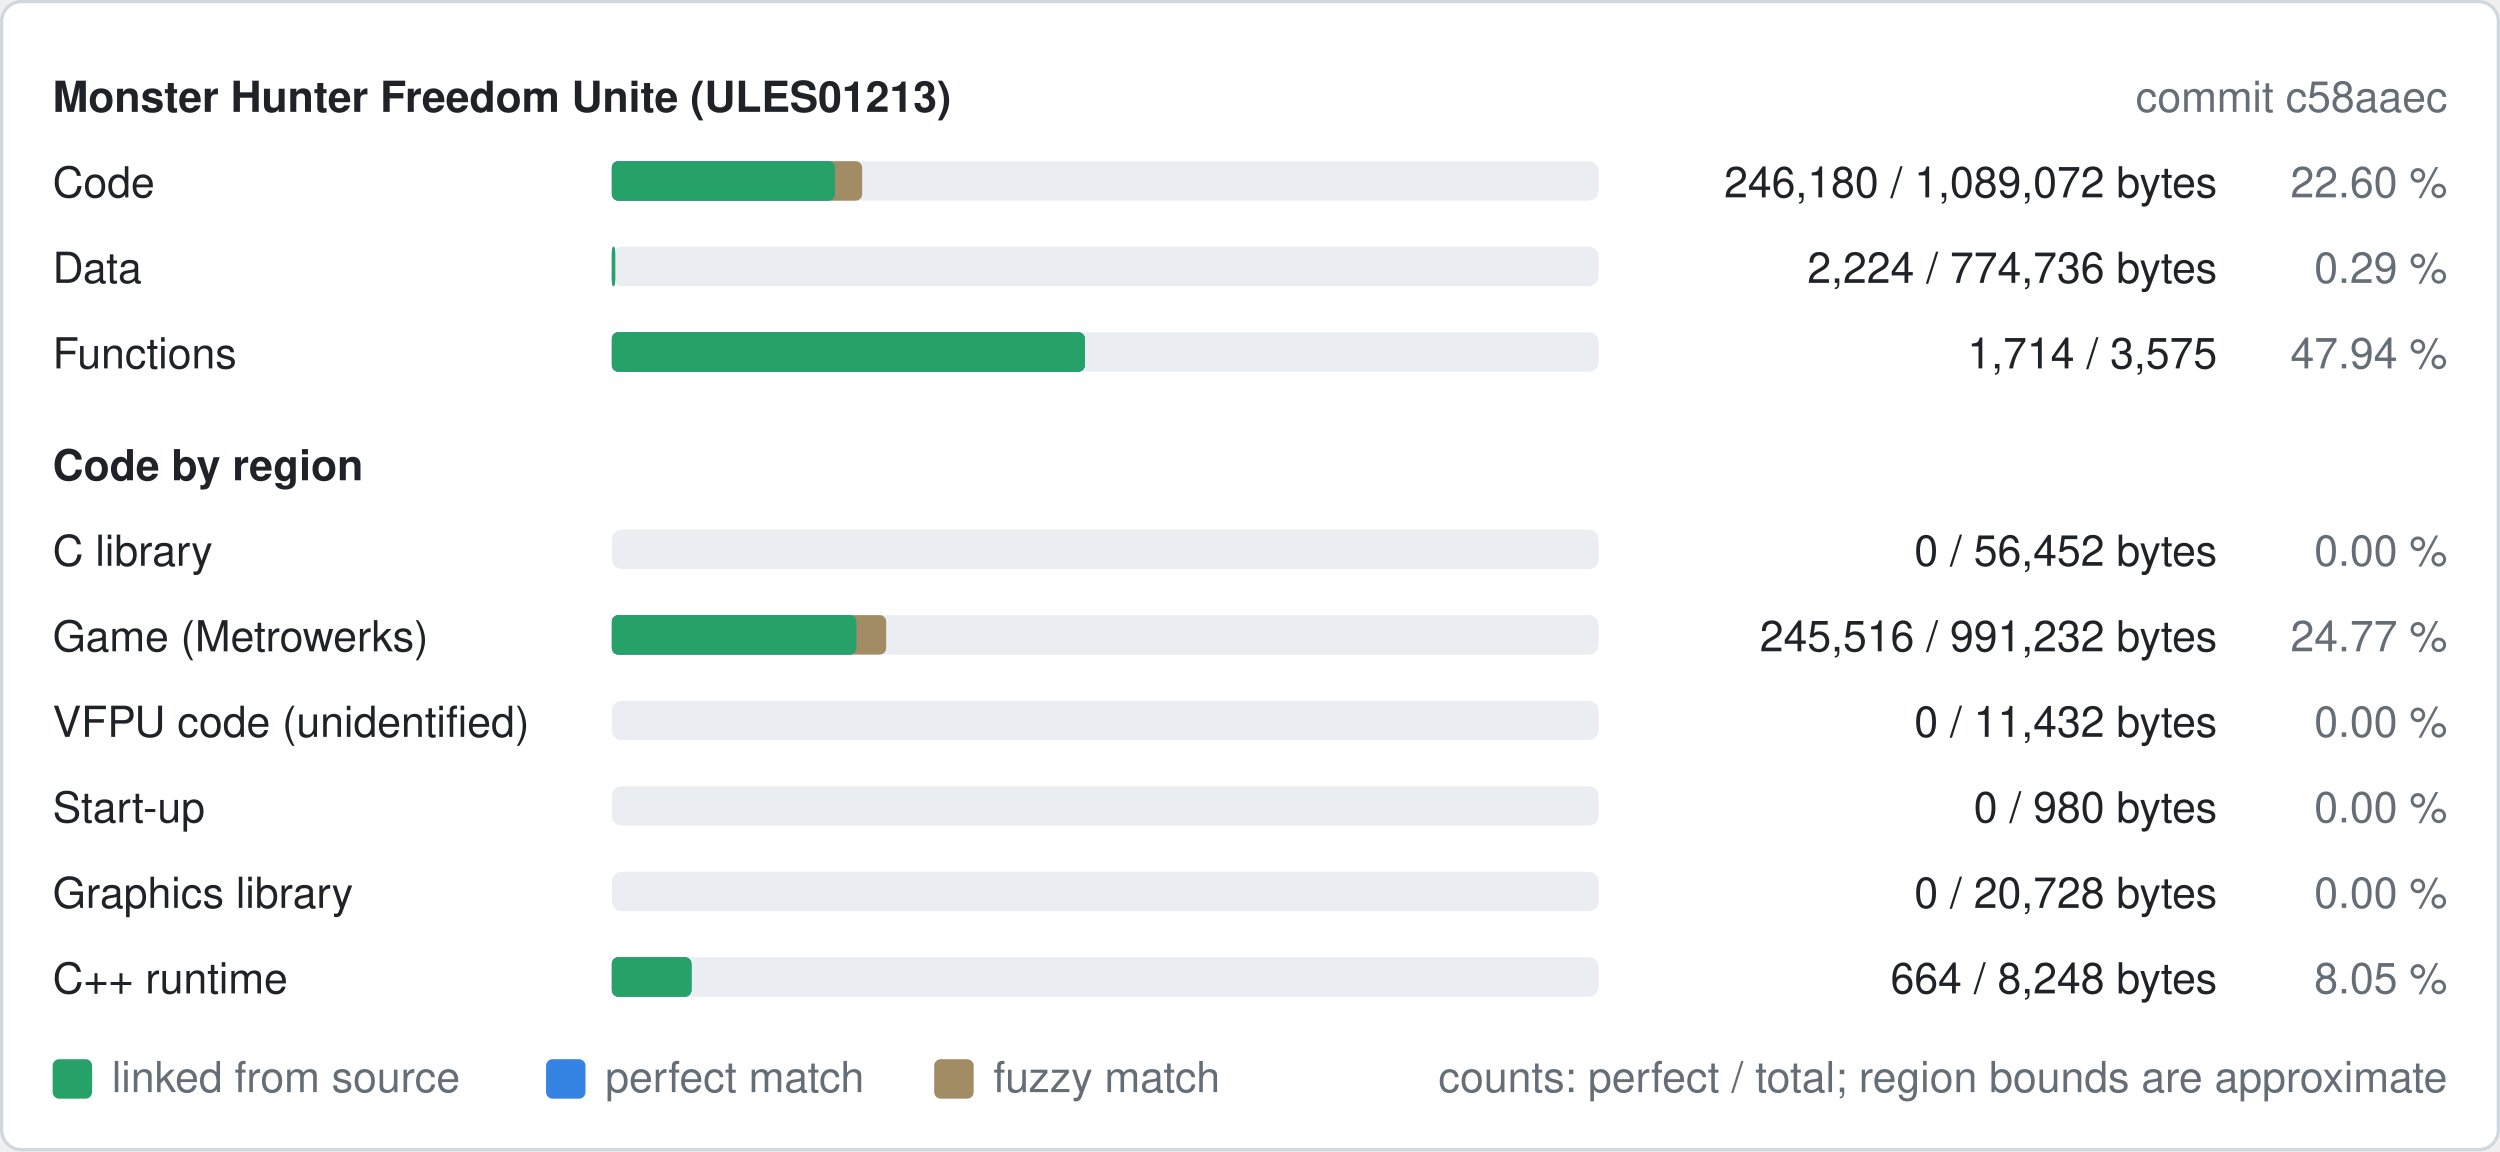
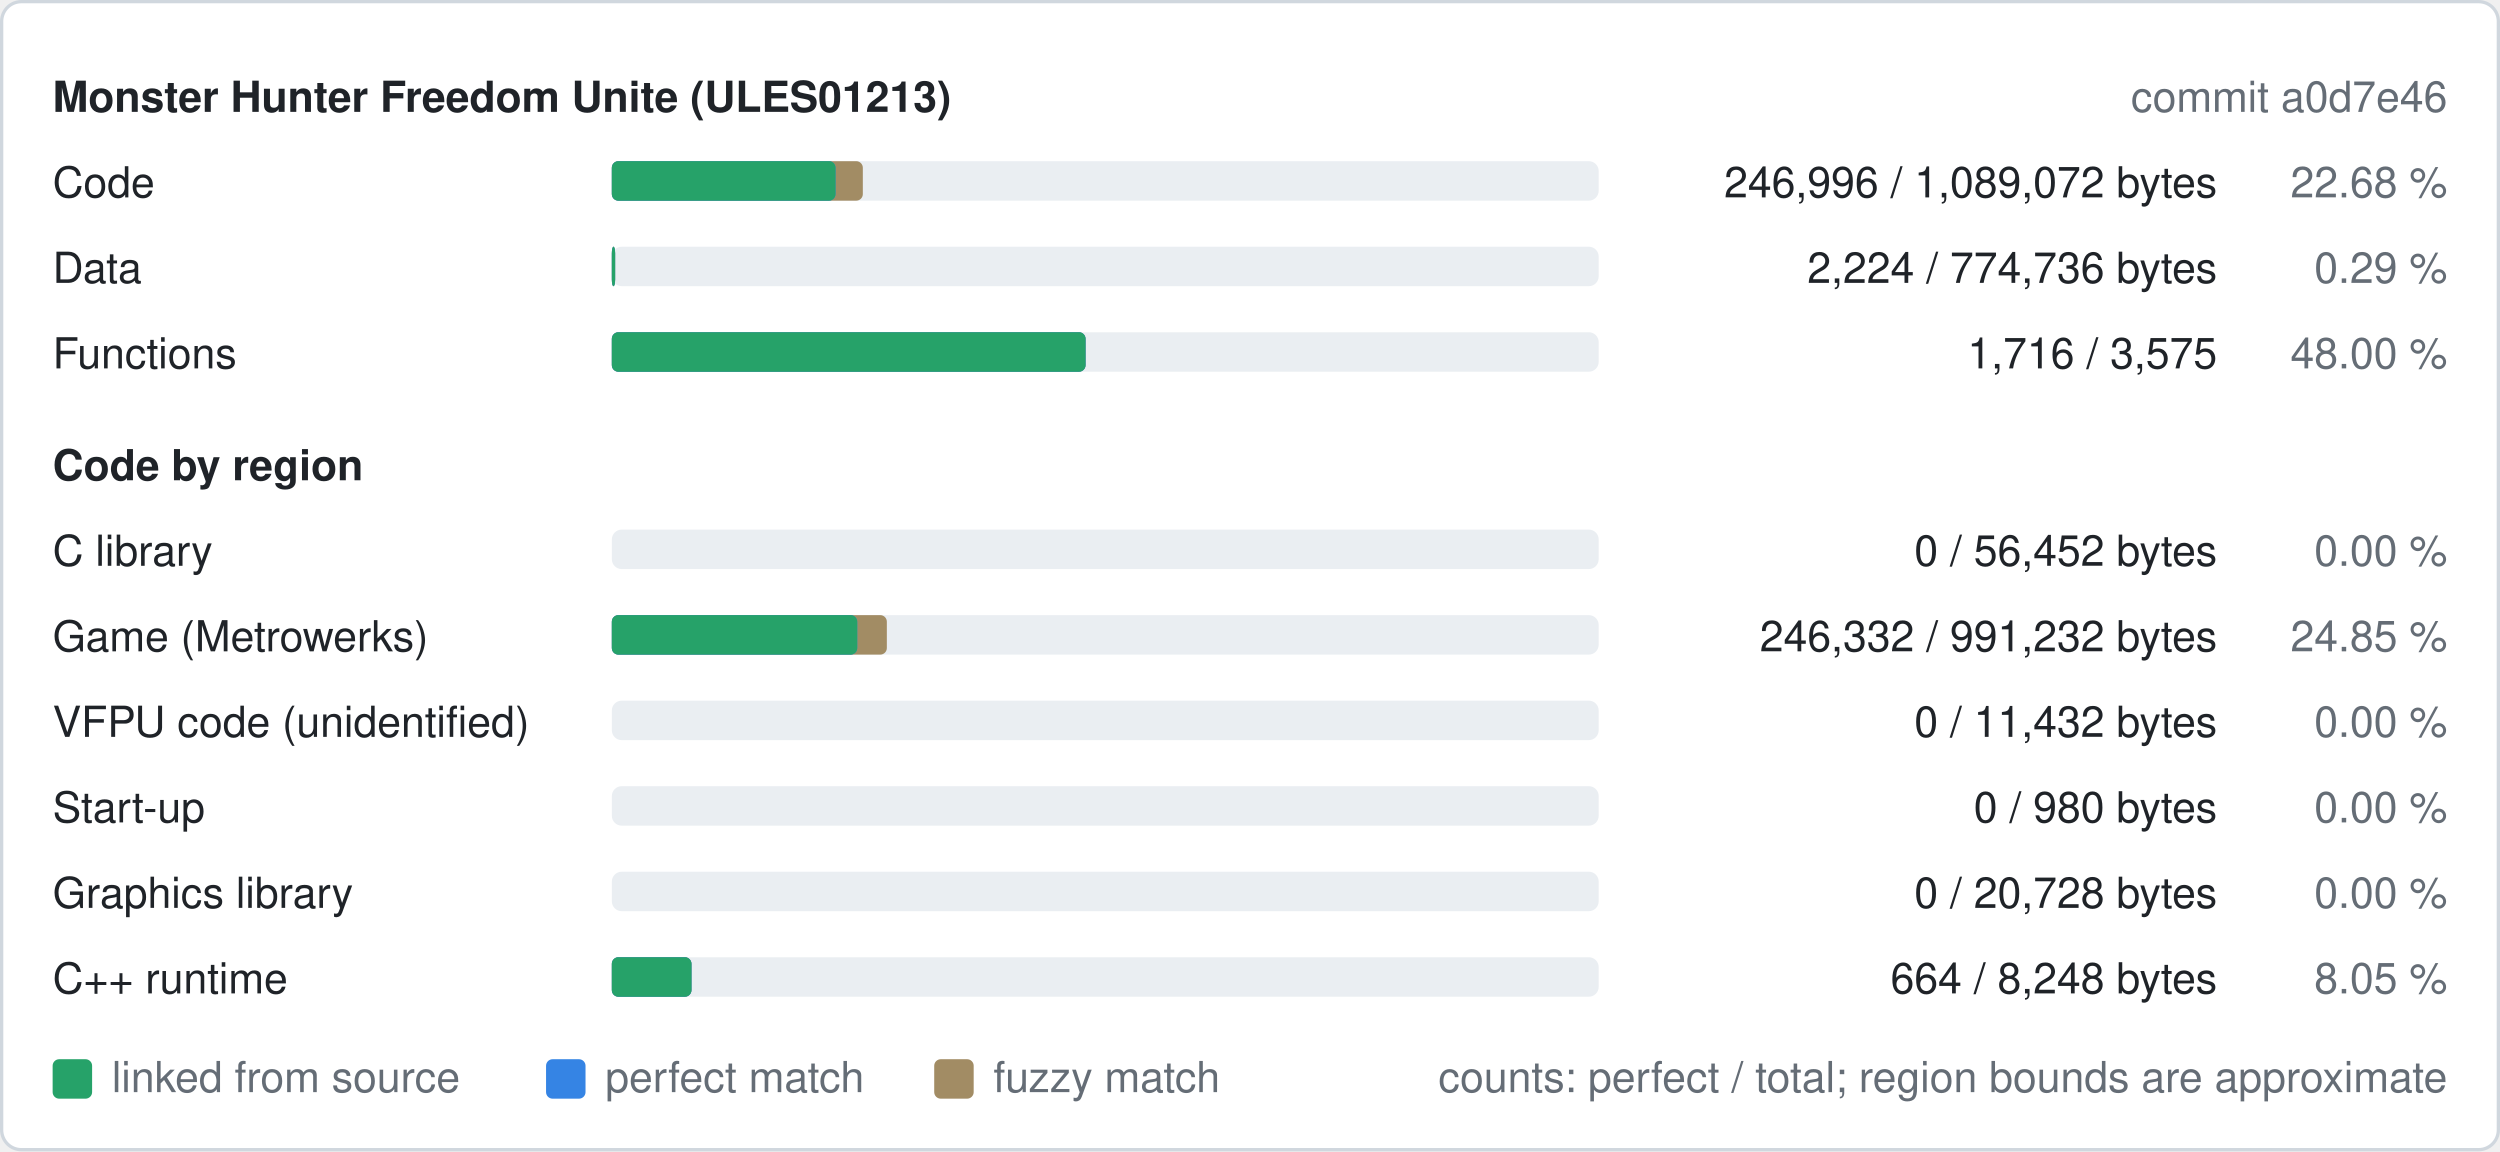
<svg xmlns="http://www.w3.org/2000/svg" width="760" height="350" viewBox="0 0 760 350" role="img" aria-label="Decompilation progress of ULES01213">
  <style>
text{font-family:-apple-system,BlinkMacSystemFont,"Segoe UI",Helvetica,Arial,sans-serif;font-size:13px}
.b{font-weight:600}
.bg{fill:#ffffff;stroke:#d0d7de}.t{fill:#1f2328}.m{fill:#656d76}.track{fill:#eaeef2}.fuzzy{fill:#a28c64}.perfect{fill:#3584e4}.linked{fill:#26a269}
@media (prefers-color-scheme: dark){.bg{fill:#0d1117;stroke:#30363d}.t{fill:#e6edf3}.m{fill:#8d96a0}.track{fill:#21262d}.fuzzy{fill:#a28c64}.perfect{fill:#3584e4}.linked{fill:#2ec27e}}
</style>
  <rect class="bg" x="0.5" y="0.5" width="759" height="349" rx="6" />
  <text class="t b" x="16" y="34">Monster Hunter Freedom Unite (ULES01213)</text>
-   <text class="m" x="744" y="34" text-anchor="end">commit c58aaec</text>
+   <text class="m" x="744" y="34" text-anchor="end">commit a0d7e46</text>
  <text class="t" x="16" y="60">Code</text>
  <rect class="track" x="186" y="49" width="300" height="12" rx="3" />
-   <rect class="fuzzy" x="186" y="49" width="76.1" height="12" rx="2" />
-   <rect class="perfect" x="186" y="49" width="67.8" height="12" rx="2" />
-   <rect class="linked" x="186" y="49" width="67.8" height="12" rx="2" />
-   <text class="t" x="674" y="60" text-anchor="end">246,180 / 1,089,072 bytes</text>
-   <text class="m" x="744" y="60" text-anchor="end">22.60 %</text>
+   <rect class="fuzzy" x="186" y="49" width="76.3" height="12" rx="2" />
+   <rect class="perfect" x="186" y="49" width="68.0" height="12" rx="2" />
+   <rect class="linked" x="186" y="49" width="68.0" height="12" rx="2" />
+   <text class="t" x="674" y="60" text-anchor="end">246,996 / 1,089,072 bytes</text>
+   <text class="m" x="744" y="60" text-anchor="end">22.68 %</text>
  <text class="t" x="16" y="86">Data</text>
  <rect class="track" x="186" y="75" width="300" height="12" rx="3" />
  <rect class="fuzzy" x="186" y="75" width="1.0" height="12" rx="2" />
  <rect class="perfect" x="186" y="75" width="1.0" height="12" rx="2" />
  <rect class="linked" x="186" y="75" width="1.0" height="12" rx="2" />
  <text class="t" x="674" y="86" text-anchor="end">2,224 / 774,736 bytes</text>
  <text class="m" x="744" y="86" text-anchor="end">0.29 %</text>
  <text class="t" x="16" y="112">Functions</text>
  <rect class="track" x="186" y="101" width="300" height="12" rx="3" />
-   <rect class="fuzzy" x="186" y="101" width="143.8" height="12" rx="2" />
-   <rect class="perfect" x="186" y="101" width="143.8" height="12" rx="2" />
-   <rect class="linked" x="186" y="101" width="143.8" height="12" rx="2" />
-   <text class="t" x="674" y="112" text-anchor="end">1,714 / 3,575</text>
-   <text class="m" x="744" y="112" text-anchor="end">47.94 %</text>
+   <rect class="fuzzy" x="186" y="101" width="144.0" height="12" rx="2" />
+   <rect class="perfect" x="186" y="101" width="144.0" height="12" rx="2" />
+   <rect class="linked" x="186" y="101" width="144.0" height="12" rx="2" />
+   <text class="t" x="674" y="112" text-anchor="end">1,716 / 3,575</text>
+   <text class="m" x="744" y="112" text-anchor="end">48.00 %</text>
  <text class="t b" x="16" y="146">Code by region</text>
  <text class="t" x="16" y="172">C library</text>
  <rect class="track" x="186" y="161" width="300" height="12" rx="3" />
  <text class="t" x="674" y="172" text-anchor="end">0 / 56,452 bytes</text>
  <text class="m" x="744" y="172" text-anchor="end">0.00 %</text>
  <text class="t" x="16" y="198">Game (Metrowerks)</text>
  <rect class="track" x="186" y="187" width="300" height="12" rx="3" />
-   <rect class="fuzzy" x="186" y="187" width="83.4" height="12" rx="2" />
-   <rect class="perfect" x="186" y="187" width="74.3" height="12" rx="2" />
-   <rect class="linked" x="186" y="187" width="74.3" height="12" rx="2" />
-   <text class="t" x="674" y="198" text-anchor="end">245,516 / 991,232 bytes</text>
-   <text class="m" x="744" y="198" text-anchor="end">24.77 %</text>
+   <rect class="fuzzy" x="186" y="187" width="83.6" height="12" rx="2" />
+   <rect class="perfect" x="186" y="187" width="74.6" height="12" rx="2" />
+   <rect class="linked" x="186" y="187" width="74.6" height="12" rx="2" />
+   <text class="t" x="674" y="198" text-anchor="end">246,332 / 991,232 bytes</text>
+   <text class="m" x="744" y="198" text-anchor="end">24.85 %</text>
  <text class="t" x="16" y="224">VFPU code (unidentified)</text>
  <rect class="track" x="186" y="213" width="300" height="12" rx="3" />
  <text class="t" x="674" y="224" text-anchor="end">0 / 11,432 bytes</text>
  <text class="m" x="744" y="224" text-anchor="end">0.00 %</text>
  <text class="t" x="16" y="250">Start-up</text>
  <rect class="track" x="186" y="239" width="300" height="12" rx="3" />
  <text class="t" x="674" y="250" text-anchor="end">0 / 980 bytes</text>
  <text class="m" x="744" y="250" text-anchor="end">0.00 %</text>
  <text class="t" x="16" y="276">Graphics library</text>
  <rect class="track" x="186" y="265" width="300" height="12" rx="3" />
  <text class="t" x="674" y="276" text-anchor="end">0 / 20,728 bytes</text>
  <text class="m" x="744" y="276" text-anchor="end">0.00 %</text>
  <text class="t" x="16" y="302">C++ runtime</text>
  <rect class="track" x="186" y="291" width="300" height="12" rx="3" />
  <rect class="fuzzy" x="186" y="291" width="24.2" height="12" rx="2" />
  <rect class="perfect" x="186" y="291" width="24.2" height="12" rx="2" />
  <rect class="linked" x="186" y="291" width="24.2" height="12" rx="2" />
  <text class="t" x="674" y="302" text-anchor="end">664 / 8,248 bytes</text>
  <text class="m" x="744" y="302" text-anchor="end">8.05 %</text>
  <rect class="linked" x="16" y="322" width="12" height="12" rx="2" />
  <text class="m" x="34" y="332">linked from source</text>
  <rect class="perfect" x="166" y="322" width="12" height="12" rx="2" />
  <text class="m" x="184" y="332">perfect match</text>
  <rect class="fuzzy" x="284" y="322" width="12" height="12" rx="2" />
  <text class="m" x="302" y="332">fuzzy match</text>
  <text class="m" x="744" y="332" text-anchor="end">counts: perfect / total; region bounds are approximate</text>
</svg>
